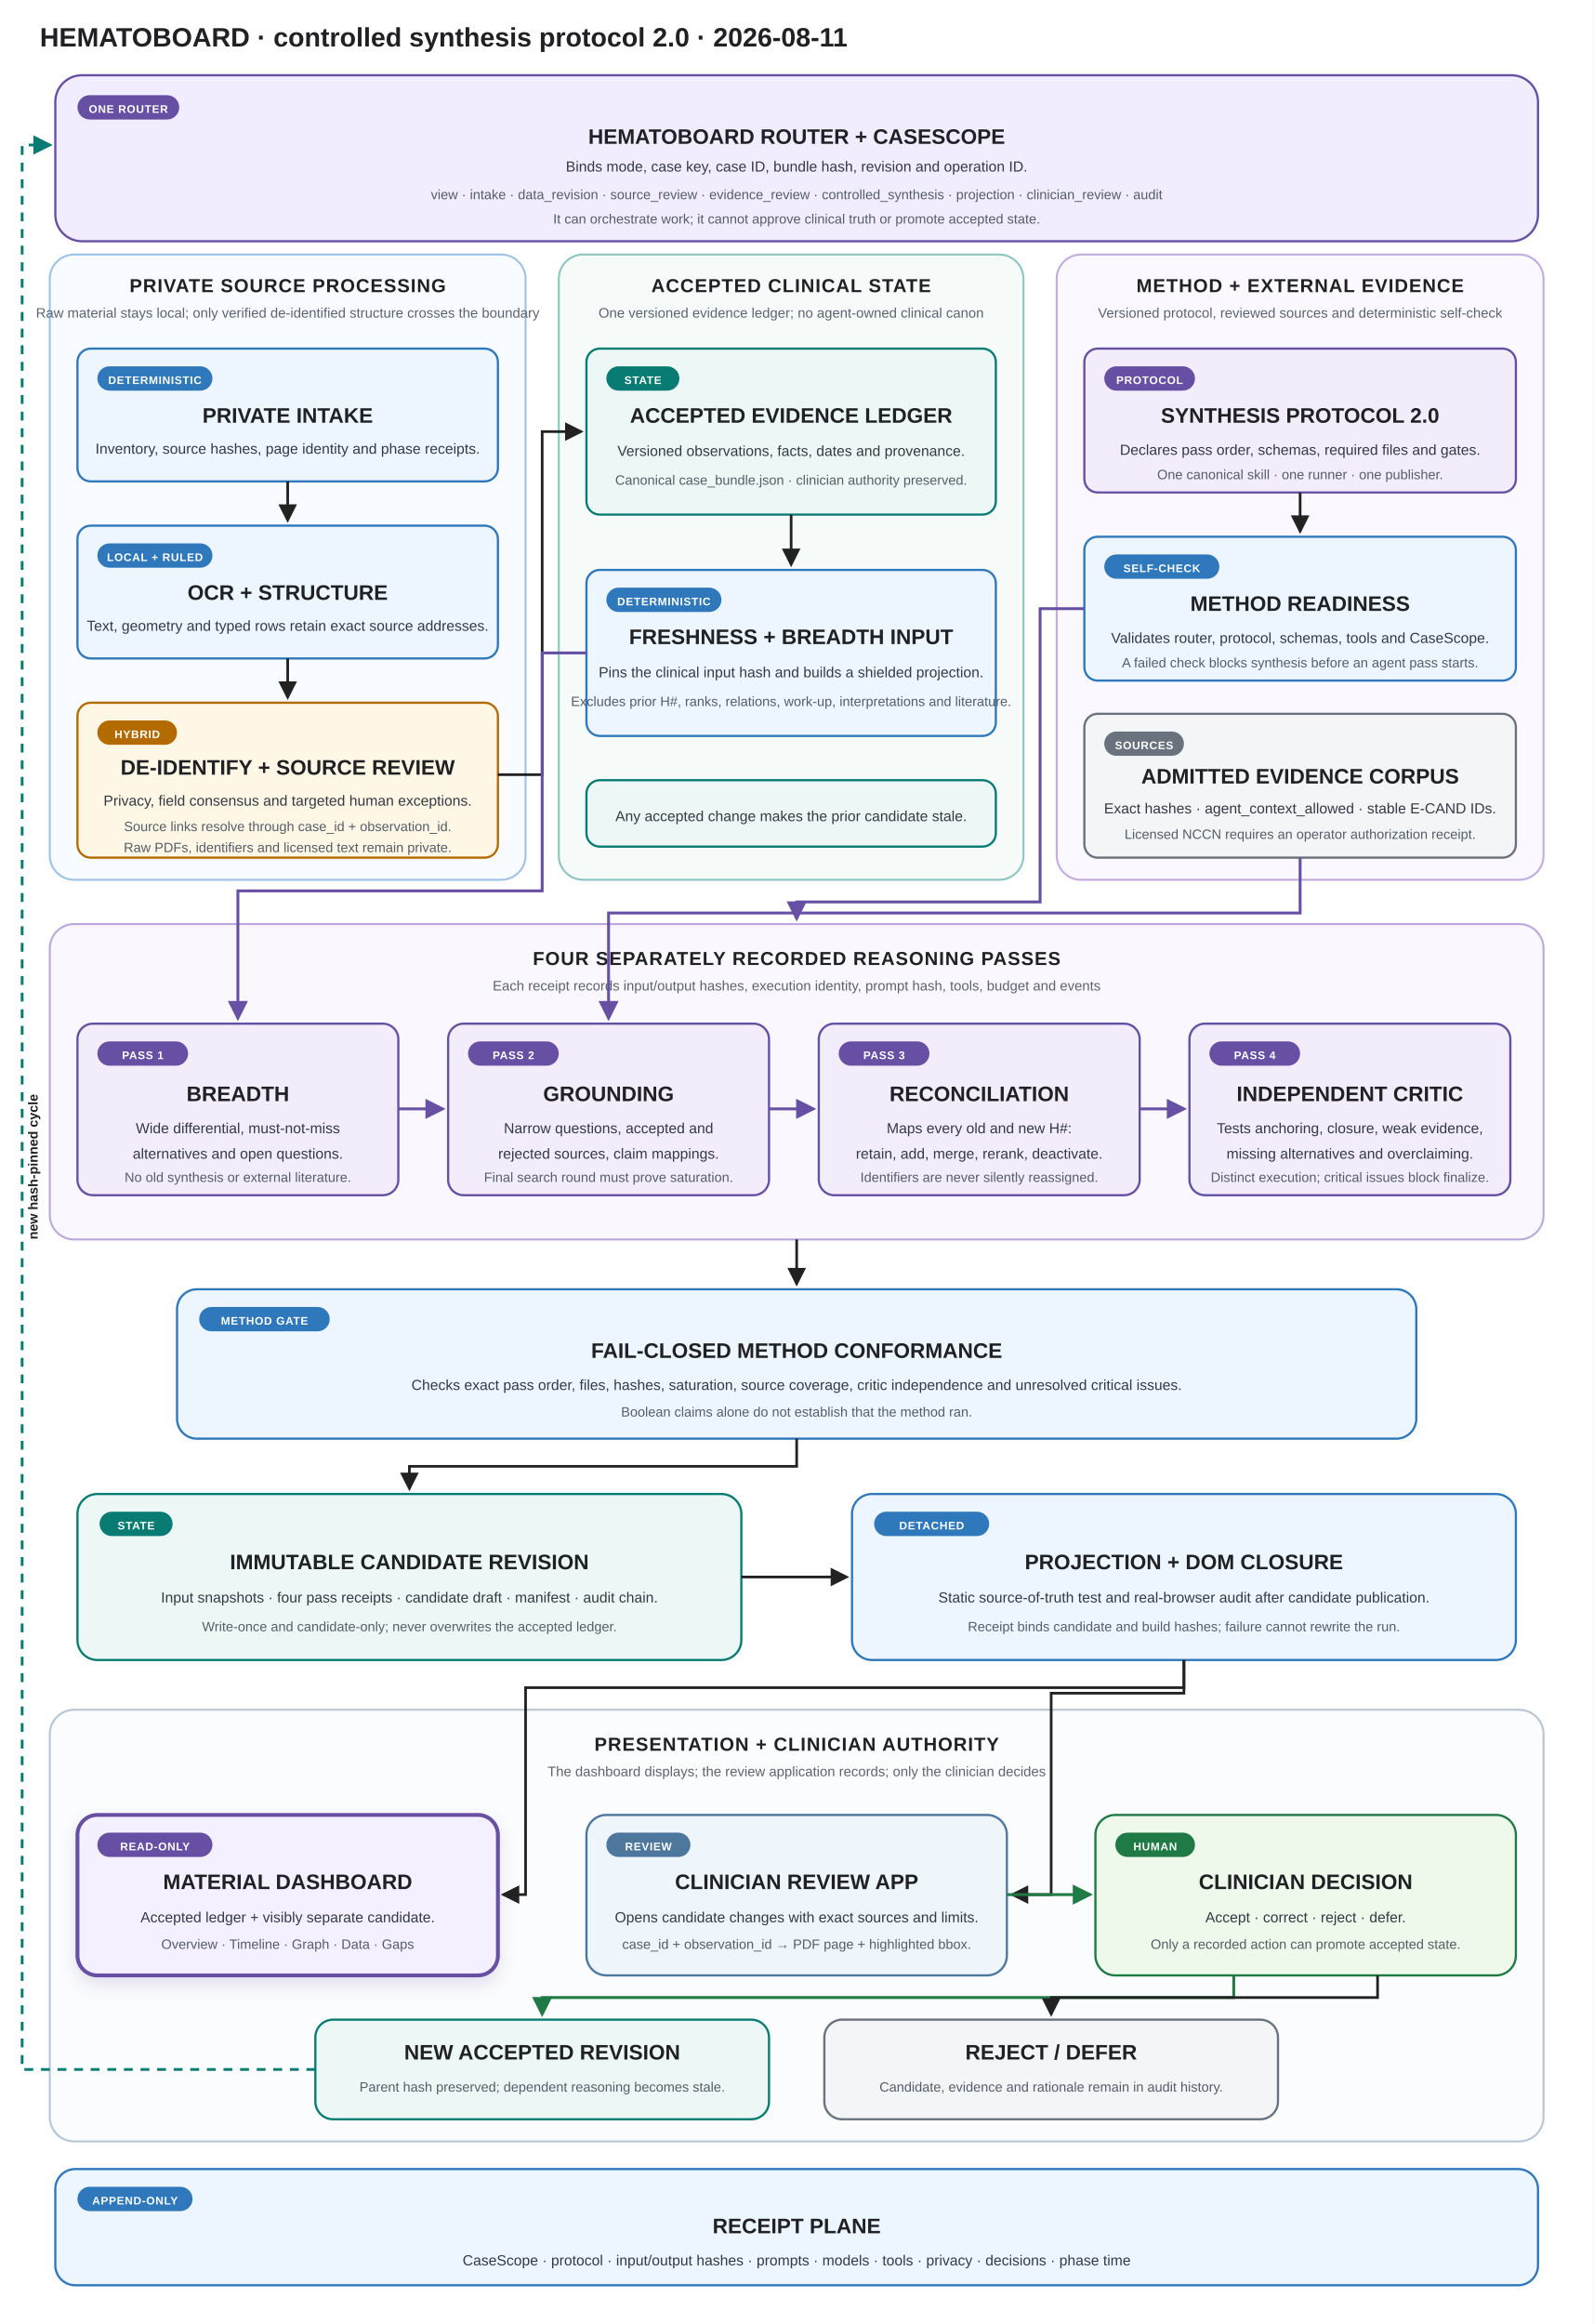
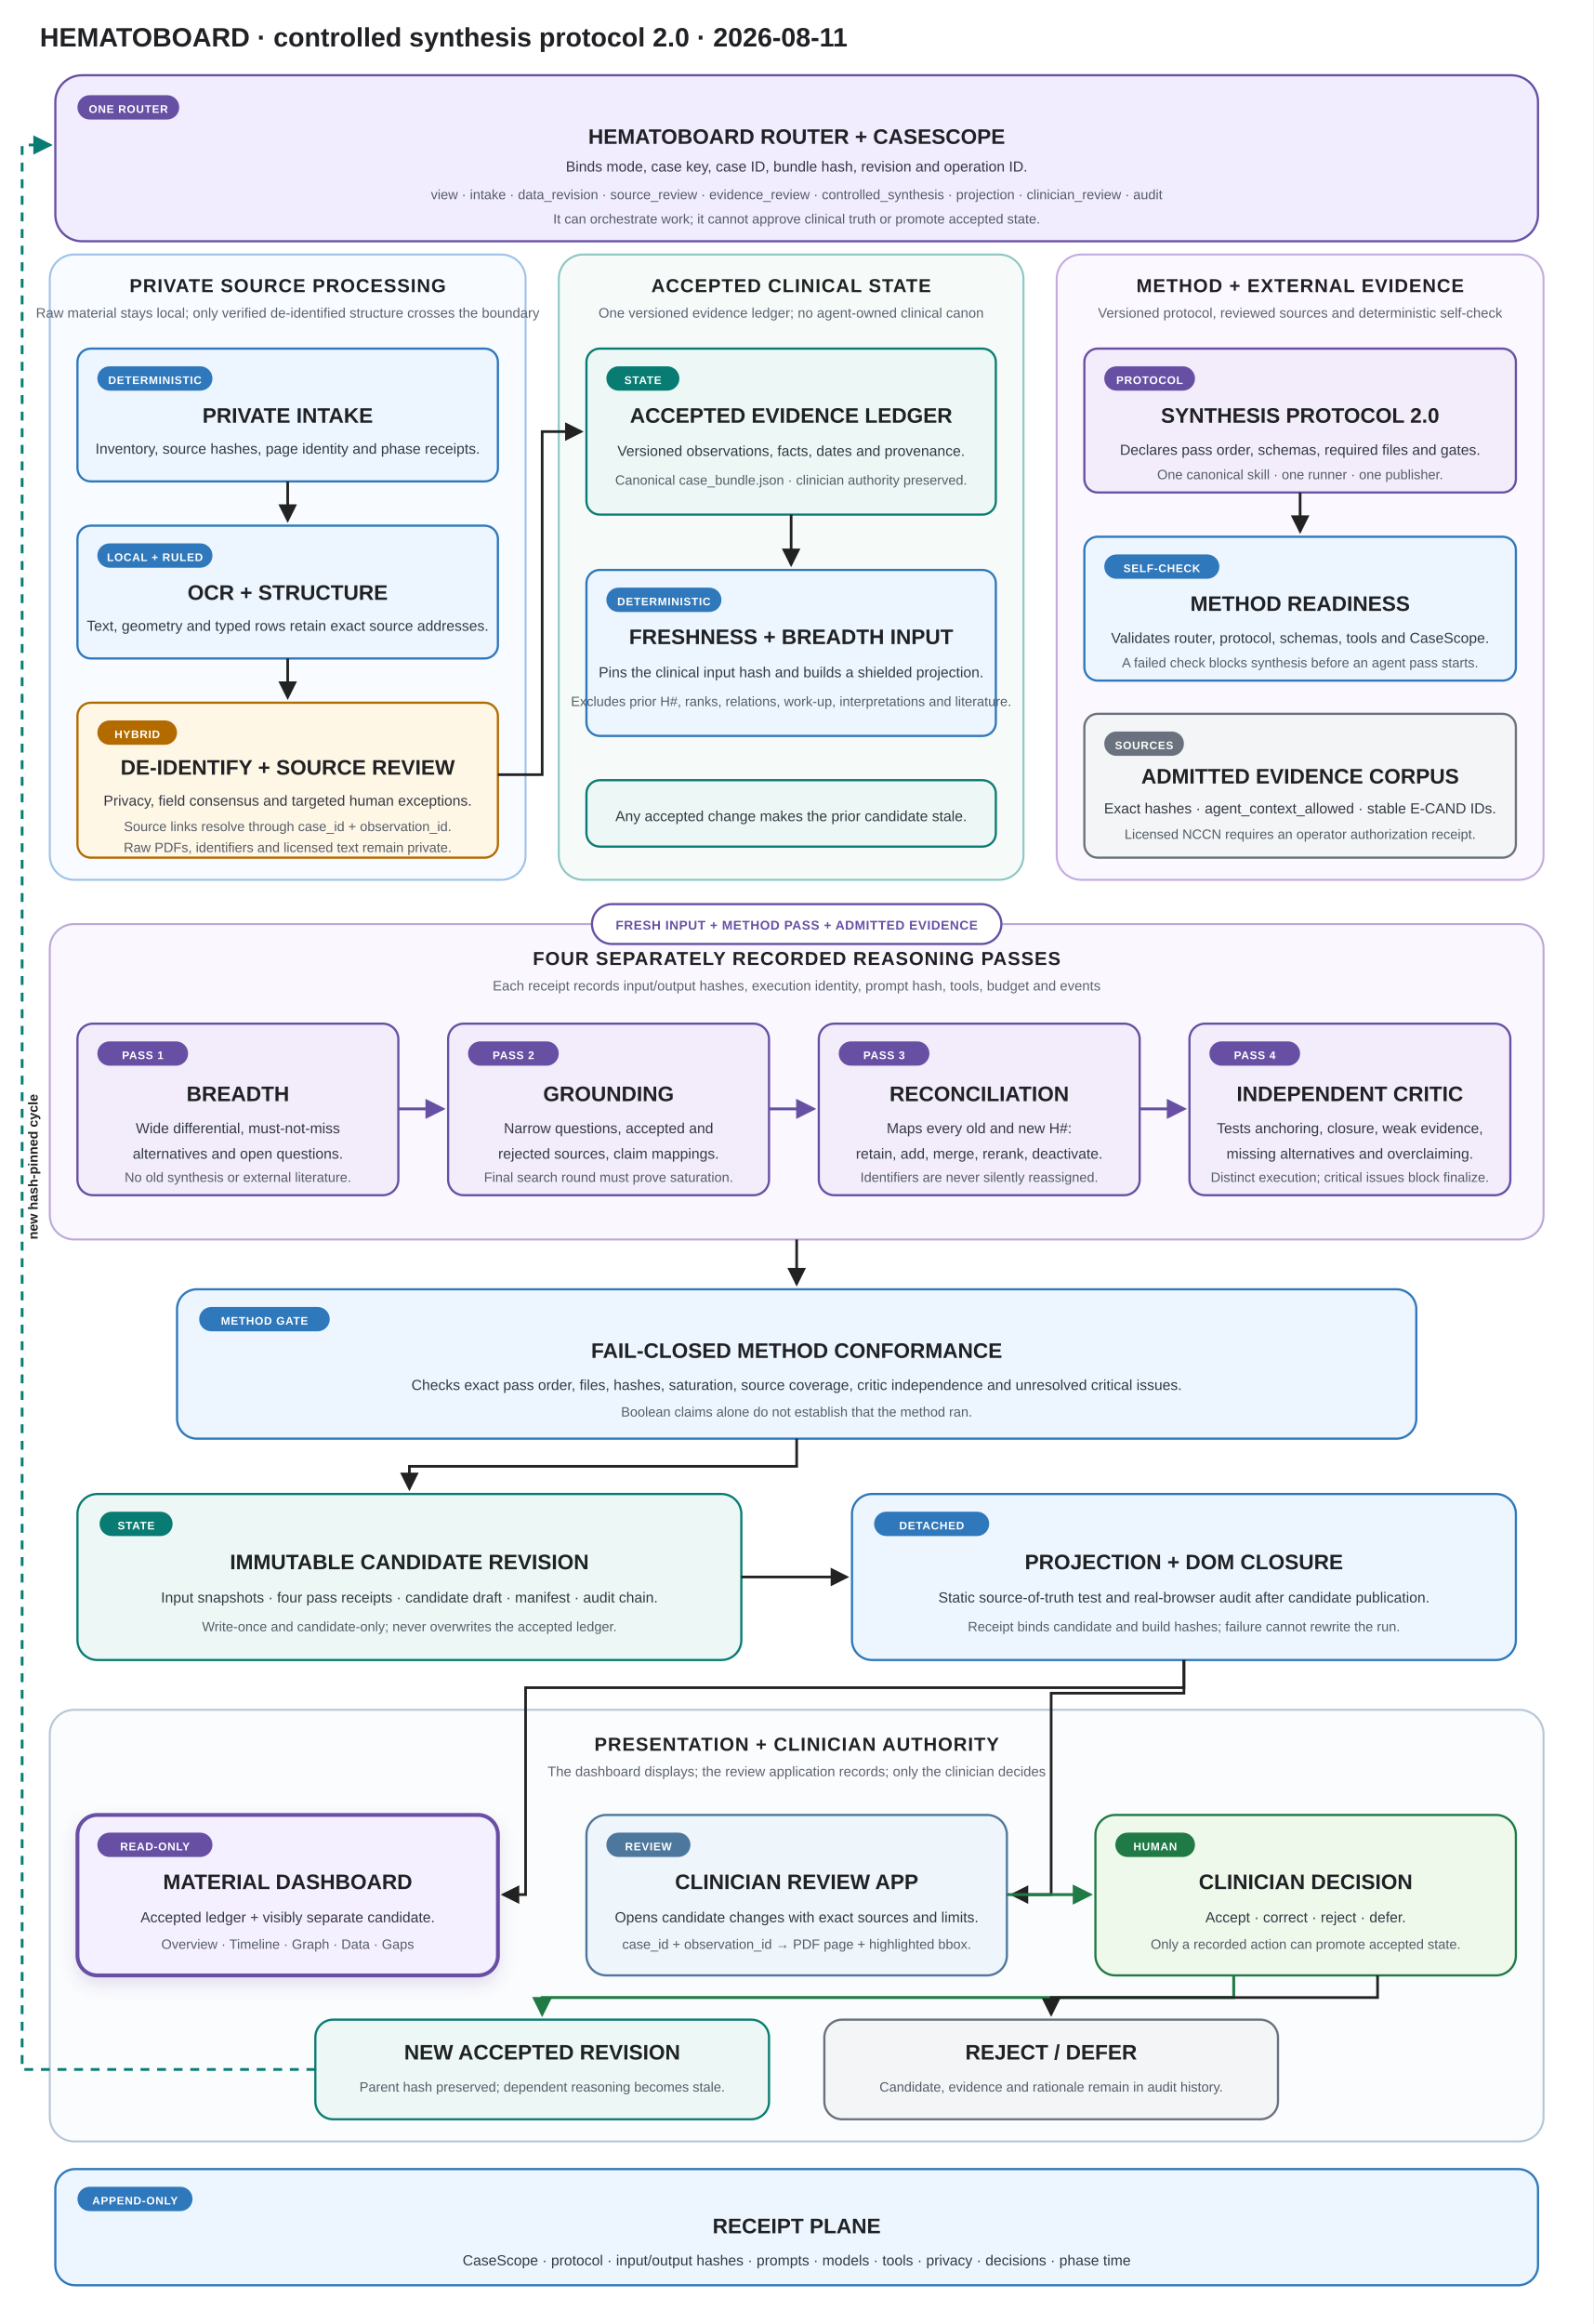
<svg xmlns="http://www.w3.org/2000/svg" width="1440" height="2100" viewBox="0 0 1440 2100" role="img" aria-labelledby="title desc">
  <defs>
    <marker id="arrow" viewBox="0 0 10 10" refX="8.5" refY="5" markerWidth="7" markerHeight="7" orient="auto">
      <path d="M0 0 10 5 0 10Z" fill="#222222" />
    </marker>
    <marker id="arrowPurple" viewBox="0 0 10 10" refX="8.5" refY="5" markerWidth="7" markerHeight="7" orient="auto">
      <path d="M0 0 10 5 0 10Z" fill="#6750a4" />
    </marker>
    <marker id="arrowGreen" viewBox="0 0 10 10" refX="8.5" refY="5" markerWidth="7" markerHeight="7" orient="auto">
      <path d="M0 0 10 5 0 10Z" fill="#1f7a45" />
    </marker>
    <marker id="arrowTeal" viewBox="0 0 10 10" refX="8.5" refY="5" markerWidth="7" markerHeight="7" orient="auto">
      <path d="M0 0 10 5 0 10Z" fill="#087c73" />
    </marker>
    <filter id="shadow" x="-20%" y="-20%" width="140%" height="160%">
      <feDropShadow dx="0" dy="7" stdDeviation="7" flood-color="#6750a4" flood-opacity="0.16" />
    </filter>
    <style>
      text { font-family: "IBM Plex Sans", Arial, sans-serif; fill: #202124; }
      .figureLabel { font-size: 24px; font-weight: 650; }
      .region { stroke-width: 1.8; }
      .regionTitle { font-size: 17px; font-weight: 760; letter-spacing: 0.8px; text-anchor: middle; }
      .regionCopy { font-size: 12.5px; text-anchor: middle; fill: #5c6370; }
      .node { stroke-width: 2; }
      .nodeTitle { font-size: 19px; font-weight: 730; text-anchor: middle; }
      .nodeCopy { font-size: 13.2px; text-anchor: middle; fill: #343943; }
      .nodeCopySmall { font-size: 12.2px; text-anchor: middle; fill: #555d68; }
      .badgeText { font-size: 10px; font-weight: 760; letter-spacing: 0.55px; text-anchor: middle; fill: #ffffff; }
      .flow { fill: none; stroke: #222222; stroke-width: 2.4; marker-end: url(#arrow); }
      .flowPurple { fill: none; stroke: #6750a4; stroke-width: 2.6; marker-end: url(#arrowPurple); }
      .flowGreen { fill: none; stroke: #1f7a45; stroke-width: 2.6; marker-end: url(#arrowGreen); }
      .loop { fill: none; stroke: #087c73; stroke-width: 2.5; stroke-dasharray: 8 7; marker-end: url(#arrowTeal); }
      .flowLabel { font-size: 12px; font-weight: 650; }
+       .entryGate { fill: #ffffff; stroke: #6750a4; stroke-width: 2; }
+       .entryGateText { font-size: 11.5px; font-weight: 760; letter-spacing: 0.45px; text-anchor: middle; fill: #6750a4; }
      .router { fill: #f2ecff; stroke: #6750a4; }
      .privateRegion { fill: #f8fbff; stroke: #9fc3e5; }
      .stateRegion { fill: #f6fbfa; stroke: #8cc7c1; }
      .protocolRegion { fill: #fbf8ff; stroke: #c3addf; }
      .reasonRegion { fill: #faf8fe; stroke: #bca8da; }
      .sourceNode { fill: #f3f5f7; stroke: #69727d; }
      .controlNode { fill: #edf6ff; stroke: #2f78bb; }
      .stateNode { fill: #edf8f6; stroke: #087c73; }
      .agentNode { fill: #f3edfb; stroke: #6750a4; }
      .hybridNode { fill: #fff7e6; stroke: #b36b00; }
      .humanNode { fill: #eef8eb; stroke: #1f7a45; }
      .surfaceNode { fill: #eef5fb; stroke: #4e779d; }
      .dashboardNode { fill: #f5f0ff; stroke: #6750a4; stroke-width: 3.5; filter: url(#shadow); }
      .routerBadge, .agentBadge { fill: #6750a4; }
      .controlBadge { fill: #2f78bb; }
      .stateBadge { fill: #087c73; }
      .hybridBadge { fill: #b36b00; }
      .humanBadge { fill: #1f7a45; }
      .surfaceBadge { fill: #4e779d; }
      .sourceBadge { fill: #69727d; }
    </style>
  </defs>
  <rect width="1440" height="2100" fill="#ffffff" />
  <text x="36" y="42" class="figureLabel">HEMATOBOARD · controlled synthesis protocol 2.0 · 2026-08-11</text>
  <rect x="50" y="68" width="1340" height="150" rx="24" class="node router" />
  <rect x="70" y="86" width="92" height="22" rx="11" class="routerBadge" />
  <text x="116" y="102" class="badgeText">ONE ROUTER</text>
  <text x="720" y="130" class="nodeTitle">HEMATOBOARD ROUTER + CASESCOPE</text>
  <text x="720" y="155" class="nodeCopy">Binds mode, case key, case ID, bundle hash, revision and operation ID.</text>
  <text x="720" y="180" class="nodeCopySmall">view · intake · data_revision · source_review · evidence_review · controlled_synthesis · projection · clinician_review · audit</text>
  <text x="720" y="202" class="nodeCopySmall">It can orchestrate work; it cannot approve clinical truth or promote accepted state.</text>
  <rect x="45" y="230" width="430" height="565" rx="22" class="region privateRegion" />
  <text x="260" y="264" class="regionTitle" fill="#2f78bb">PRIVATE SOURCE PROCESSING</text>
  <text x="260" y="287" class="regionCopy">Raw material stays local; only verified de-identified structure crosses the boundary</text>
  <rect x="505" y="230" width="420" height="565" rx="22" class="region stateRegion" />
  <text x="715" y="264" class="regionTitle" fill="#087c73">ACCEPTED CLINICAL STATE</text>
  <text x="715" y="287" class="regionCopy">One versioned evidence ledger; no agent-owned clinical canon</text>
  <rect x="955" y="230" width="440" height="565" rx="22" class="region protocolRegion" />
  <text x="1175" y="264" class="regionTitle" fill="#6750a4">METHOD + EXTERNAL EVIDENCE</text>
  <text x="1175" y="287" class="regionCopy">Versioned protocol, reviewed sources and deterministic self-check</text>
  <rect x="70" y="315" width="380" height="120" rx="12" class="node controlNode" />
  <rect x="88" y="331" width="104" height="22" rx="11" class="controlBadge" />
  <text x="140" y="347" class="badgeText">DETERMINISTIC</text>
  <text x="260" y="382" class="nodeTitle">PRIVATE INTAKE</text>
  <text x="260" y="410" class="nodeCopy">Inventory, source hashes, page identity and phase receipts.</text>
  <rect x="70" y="475" width="380" height="120" rx="12" class="node controlNode" />
  <rect x="88" y="491" width="104" height="22" rx="11" class="controlBadge" />
  <text x="140" y="507" class="badgeText">LOCAL + RULED</text>
  <text x="260" y="542" class="nodeTitle">OCR + STRUCTURE</text>
  <text x="260" y="570" class="nodeCopy">Text, geometry and typed rows retain exact source addresses.</text>
  <rect x="70" y="635" width="380" height="140" rx="12" class="node hybridNode" />
  <rect x="88" y="651" width="72" height="22" rx="11" class="hybridBadge" />
  <text x="124" y="667" class="badgeText">HYBRID</text>
  <text x="260" y="700" class="nodeTitle">DE-IDENTIFY + SOURCE REVIEW</text>
  <text x="260" y="728" class="nodeCopy">Privacy, field consensus and targeted human exceptions.</text>
  <text x="260" y="751" class="nodeCopySmall">Source links resolve through case_id + observation_id.</text>
  <text x="260" y="770" class="nodeCopySmall">Raw PDFs, identifiers and licensed text remain private.</text>
  <rect x="530" y="315" width="370" height="150" rx="12" class="node stateNode" />
  <rect x="548" y="331" width="66" height="22" rx="11" class="stateBadge" />
  <text x="581" y="347" class="badgeText">STATE</text>
  <text x="715" y="382" class="nodeTitle">ACCEPTED EVIDENCE LEDGER</text>
  <text x="715" y="412" class="nodeCopy">Versioned observations, facts, dates and provenance.</text>
  <text x="715" y="438" class="nodeCopySmall">Canonical case_bundle.json · clinician authority preserved.</text>
  <rect x="530" y="515" width="370" height="150" rx="12" class="node controlNode" />
  <rect x="548" y="531" width="104" height="22" rx="11" class="controlBadge" />
  <text x="600" y="547" class="badgeText">DETERMINISTIC</text>
  <text x="715" y="582" class="nodeTitle">FRESHNESS + BREADTH INPUT</text>
  <text x="715" y="612" class="nodeCopy">Pins the clinical input hash and builds a shielded projection.</text>
  <text x="715" y="638" class="nodeCopySmall">Excludes prior H#, ranks, relations, work-up, interpretations and literature.</text>
  <rect x="530" y="705" width="370" height="60" rx="12" class="node stateNode" />
  <text x="715" y="742" class="nodeCopy">Any accepted change makes the prior candidate stale.</text>
  <rect x="980" y="315" width="390" height="130" rx="12" class="node agentNode" />
  <rect x="998" y="331" width="82" height="22" rx="11" class="agentBadge" />
  <text x="1039" y="347" class="badgeText">PROTOCOL</text>
  <text x="1175" y="382" class="nodeTitle">SYNTHESIS PROTOCOL 2.0</text>
  <text x="1175" y="411" class="nodeCopy">Declares pass order, schemas, required files and gates.</text>
  <text x="1175" y="433" class="nodeCopySmall">One canonical skill · one runner · one publisher.</text>
  <rect x="980" y="485" width="390" height="130" rx="12" class="node controlNode" />
  <rect x="998" y="501" width="104" height="22" rx="11" class="controlBadge" />
  <text x="1050" y="517" class="badgeText">SELF-CHECK</text>
  <text x="1175" y="552" class="nodeTitle">METHOD READINESS</text>
  <text x="1175" y="581" class="nodeCopy">Validates router, protocol, schemas, tools and CaseScope.</text>
  <text x="1175" y="603" class="nodeCopySmall">A failed check blocks synthesis before an agent pass starts.</text>
  <rect x="980" y="645" width="390" height="130" rx="12" class="node sourceNode" />
  <rect x="998" y="661" width="72" height="22" rx="11" class="sourceBadge" />
  <text x="1034" y="677" class="badgeText">SOURCES</text>
  <text x="1175" y="708" class="nodeTitle">ADMITTED EVIDENCE CORPUS</text>
  <text x="1175" y="735" class="nodeCopy">Exact hashes · agent_context_allowed · stable E-CAND IDs.</text>
  <text x="1175" y="758" class="nodeCopySmall">Licensed NCCN requires an operator authorization receipt.</text>
  <rect x="45" y="835" width="1350" height="285" rx="22" class="region reasonRegion" />
+   <rect x="535" y="817" width="370" height="36" rx="18" class="entryGate" />
+   <text x="720" y="840" class="entryGateText">FRESH INPUT + METHOD PASS + ADMITTED EVIDENCE</text>
  <text x="720" y="872" class="regionTitle" fill="#6750a4">FOUR SEPARATELY RECORDED REASONING PASSES</text>
  <text x="720" y="895" class="regionCopy">Each receipt records input/output hashes, execution identity, prompt hash, tools, budget and events</text>
  <rect x="70" y="925" width="290" height="155" rx="14" class="node agentNode" />
  <rect x="88" y="941" width="82" height="22" rx="11" class="agentBadge" />
  <text x="129" y="957" class="badgeText">PASS 1</text>
  <text x="215" y="995" class="nodeTitle">BREADTH</text>
  <text x="215" y="1024" class="nodeCopy">Wide differential, must-not-miss</text>
  <text x="215" y="1047" class="nodeCopy">alternatives and open questions.</text>
  <text x="215" y="1068" class="nodeCopySmall">No old synthesis or external literature.</text>
  <rect x="405" y="925" width="290" height="155" rx="14" class="node agentNode" />
  <rect x="423" y="941" width="82" height="22" rx="11" class="agentBadge" />
  <text x="464" y="957" class="badgeText">PASS 2</text>
  <text x="550" y="995" class="nodeTitle">GROUNDING</text>
  <text x="550" y="1024" class="nodeCopy">Narrow questions, accepted and</text>
  <text x="550" y="1047" class="nodeCopy">rejected sources, claim mappings.</text>
  <text x="550" y="1068" class="nodeCopySmall">Final search round must prove saturation.</text>
  <rect x="740" y="925" width="290" height="155" rx="14" class="node agentNode" />
  <rect x="758" y="941" width="82" height="22" rx="11" class="agentBadge" />
  <text x="799" y="957" class="badgeText">PASS 3</text>
  <text x="885" y="995" class="nodeTitle">RECONCILIATION</text>
  <text x="885" y="1024" class="nodeCopy">Maps every old and new H#:</text>
  <text x="885" y="1047" class="nodeCopy">retain, add, merge, rerank, deactivate.</text>
  <text x="885" y="1068" class="nodeCopySmall">Identifiers are never silently reassigned.</text>
  <rect x="1075" y="925" width="290" height="155" rx="14" class="node agentNode" />
  <rect x="1093" y="941" width="82" height="22" rx="11" class="agentBadge" />
  <text x="1134" y="957" class="badgeText">PASS 4</text>
  <text x="1220" y="995" class="nodeTitle">INDEPENDENT CRITIC</text>
  <text x="1220" y="1024" class="nodeCopy">Tests anchoring, closure, weak evidence,</text>
  <text x="1220" y="1047" class="nodeCopy">missing alternatives and overclaiming.</text>
  <text x="1220" y="1068" class="nodeCopySmall">Distinct execution; critical issues block finalize.</text>
  <rect x="160" y="1165" width="1120" height="135" rx="18" class="node controlNode" />
  <rect x="180" y="1181" width="118" height="22" rx="11" class="controlBadge" />
  <text x="239" y="1197" class="badgeText">METHOD GATE</text>
  <text x="720" y="1227" class="nodeTitle">FAIL-CLOSED METHOD CONFORMANCE</text>
  <text x="720" y="1256" class="nodeCopy">Checks exact pass order, files, hashes, saturation, source coverage, critic independence and unresolved critical issues.</text>
  <text x="720" y="1280" class="nodeCopySmall">Boolean claims alone do not establish that the method ran.</text>
  <rect x="70" y="1350" width="600" height="150" rx="18" class="node stateNode" />
  <rect x="90" y="1366" width="66" height="22" rx="11" class="stateBadge" />
  <text x="123" y="1382" class="badgeText">STATE</text>
  <text x="370" y="1418" class="nodeTitle">IMMUTABLE CANDIDATE REVISION</text>
  <text x="370" y="1448" class="nodeCopy">Input snapshots · four pass receipts · candidate draft · manifest · audit chain.</text>
  <text x="370" y="1474" class="nodeCopySmall">Write-once and candidate-only; never overwrites the accepted ledger.</text>
  <rect x="770" y="1350" width="600" height="150" rx="18" class="node controlNode" />
  <rect x="790" y="1366" width="104" height="22" rx="11" class="controlBadge" />
  <text x="842" y="1382" class="badgeText">DETACHED</text>
  <text x="1070" y="1418" class="nodeTitle">PROJECTION + DOM CLOSURE</text>
  <text x="1070" y="1448" class="nodeCopy">Static source-of-truth test and real-browser audit after candidate publication.</text>
  <text x="1070" y="1474" class="nodeCopySmall">Receipt binds candidate and build hashes; failure cannot rewrite the run.</text>
  <rect x="45" y="1545" width="1350" height="390" rx="22" fill="#fbfcfd" stroke="#b7c6d5" stroke-width="1.8" />
  <text x="720" y="1582" class="regionTitle" fill="#4e779d">PRESENTATION + CLINICIAN AUTHORITY</text>
  <text x="720" y="1605" class="regionCopy">The dashboard displays; the review application records; only the clinician decides</text>
  <rect x="70" y="1640" width="380" height="145" rx="18" class="node dashboardNode" />
  <rect x="88" y="1656" width="104" height="22" rx="11" class="agentBadge" />
  <text x="140" y="1672" class="badgeText">READ-ONLY</text>
  <text x="260" y="1707" class="nodeTitle">MATERIAL DASHBOARD</text>
  <text x="260" y="1737" class="nodeCopy">Accepted ledger + visibly separate candidate.</text>
  <text x="260" y="1761" class="nodeCopySmall">Overview · Timeline · Graph · Data · Gaps</text>
  <rect x="530" y="1640" width="380" height="145" rx="18" class="node surfaceNode" />
  <rect x="548" y="1656" width="76" height="22" rx="11" class="surfaceBadge" />
  <text x="586" y="1672" class="badgeText">REVIEW</text>
  <text x="720" y="1707" class="nodeTitle">CLINICIAN REVIEW APP</text>
  <text x="720" y="1737" class="nodeCopy">Opens candidate changes with exact sources and limits.</text>
  <text x="720" y="1761" class="nodeCopySmall">case_id + observation_id → PDF page + highlighted bbox.</text>
  <rect x="990" y="1640" width="380" height="145" rx="18" class="node humanNode" />
  <rect x="1008" y="1656" width="72" height="22" rx="11" class="humanBadge" />
  <text x="1044" y="1672" class="badgeText">HUMAN</text>
  <text x="1180" y="1707" class="nodeTitle">CLINICIAN DECISION</text>
  <text x="1180" y="1737" class="nodeCopy">Accept · correct · reject · defer.</text>
  <text x="1180" y="1761" class="nodeCopySmall">Only a recorded action can promote accepted state.</text>
  <rect x="285" y="1825" width="410" height="90" rx="16" class="node stateNode" />
  <text x="490" y="1861" class="nodeTitle">NEW ACCEPTED REVISION</text>
  <text x="490" y="1890" class="nodeCopySmall">Parent hash preserved; dependent reasoning becomes stale.</text>
  <rect x="745" y="1825" width="410" height="90" rx="16" class="node sourceNode" />
  <text x="950" y="1861" class="nodeTitle">REJECT / DEFER</text>
  <text x="950" y="1890" class="nodeCopySmall">Candidate, evidence and rationale remain in audit history.</text>
  <path d="M260 435 V470" class="flow" />
  <path d="M260 595 V630" class="flow" />
  <path d="M450 700 H490 V390 H525" class="flow" />
  <path d="M715 465 V510" class="flow" />
  <path d="M1175 445 V480" class="flow" />
-   <path d="M530 590 H490 V805 H215 V920" class="flowPurple" />
-   <path d="M980 550 H940 V815 H720 V830" class="flowPurple" />
-   <path d="M1175 775 V825 H550 V920" class="flowPurple" />
  <path d="M360 1002 H400" class="flowPurple" />
  <path d="M695 1002 H735" class="flowPurple" />
  <path d="M1030 1002 H1070" class="flowPurple" />
  <path d="M720 1120 V1160" class="flow" />
  <path d="M720 1300 V1325 H370 V1345" class="flow" />
  <path d="M670 1425 H765" class="flow" />
  <path d="M1070 1500 V1525 H475 V1712 H455" class="flow" />
  <path d="M1070 1500 V1530 H950 V1712 H915" class="flow" />
  <path d="M910 1712 H985" class="flowGreen" />
  <path d="M1115 1785 V1805 H490 V1820" class="flowGreen" />
  <path d="M1245 1785 V1805 H950 V1820" class="flow" />
  <path d="M285 1870 H20 V131 H45" class="loop" />
  <text x="34" y="1120" class="flowLabel" fill="#087c73" transform="rotate(-90 34 1120)">new hash-pinned cycle</text>
  <rect x="50" y="1960" width="1340" height="105" rx="18" class="node controlNode" />
  <rect x="70" y="1976" width="104" height="22" rx="11" class="controlBadge" />
  <text x="122" y="1992" class="badgeText">APPEND-ONLY</text>
  <text x="720" y="2018" class="nodeTitle">RECEIPT PLANE</text>
  <text x="720" y="2047" class="nodeCopy">CaseScope · protocol · input/output hashes · prompts · models · tools · privacy · decisions · phase time</text>
</svg>
